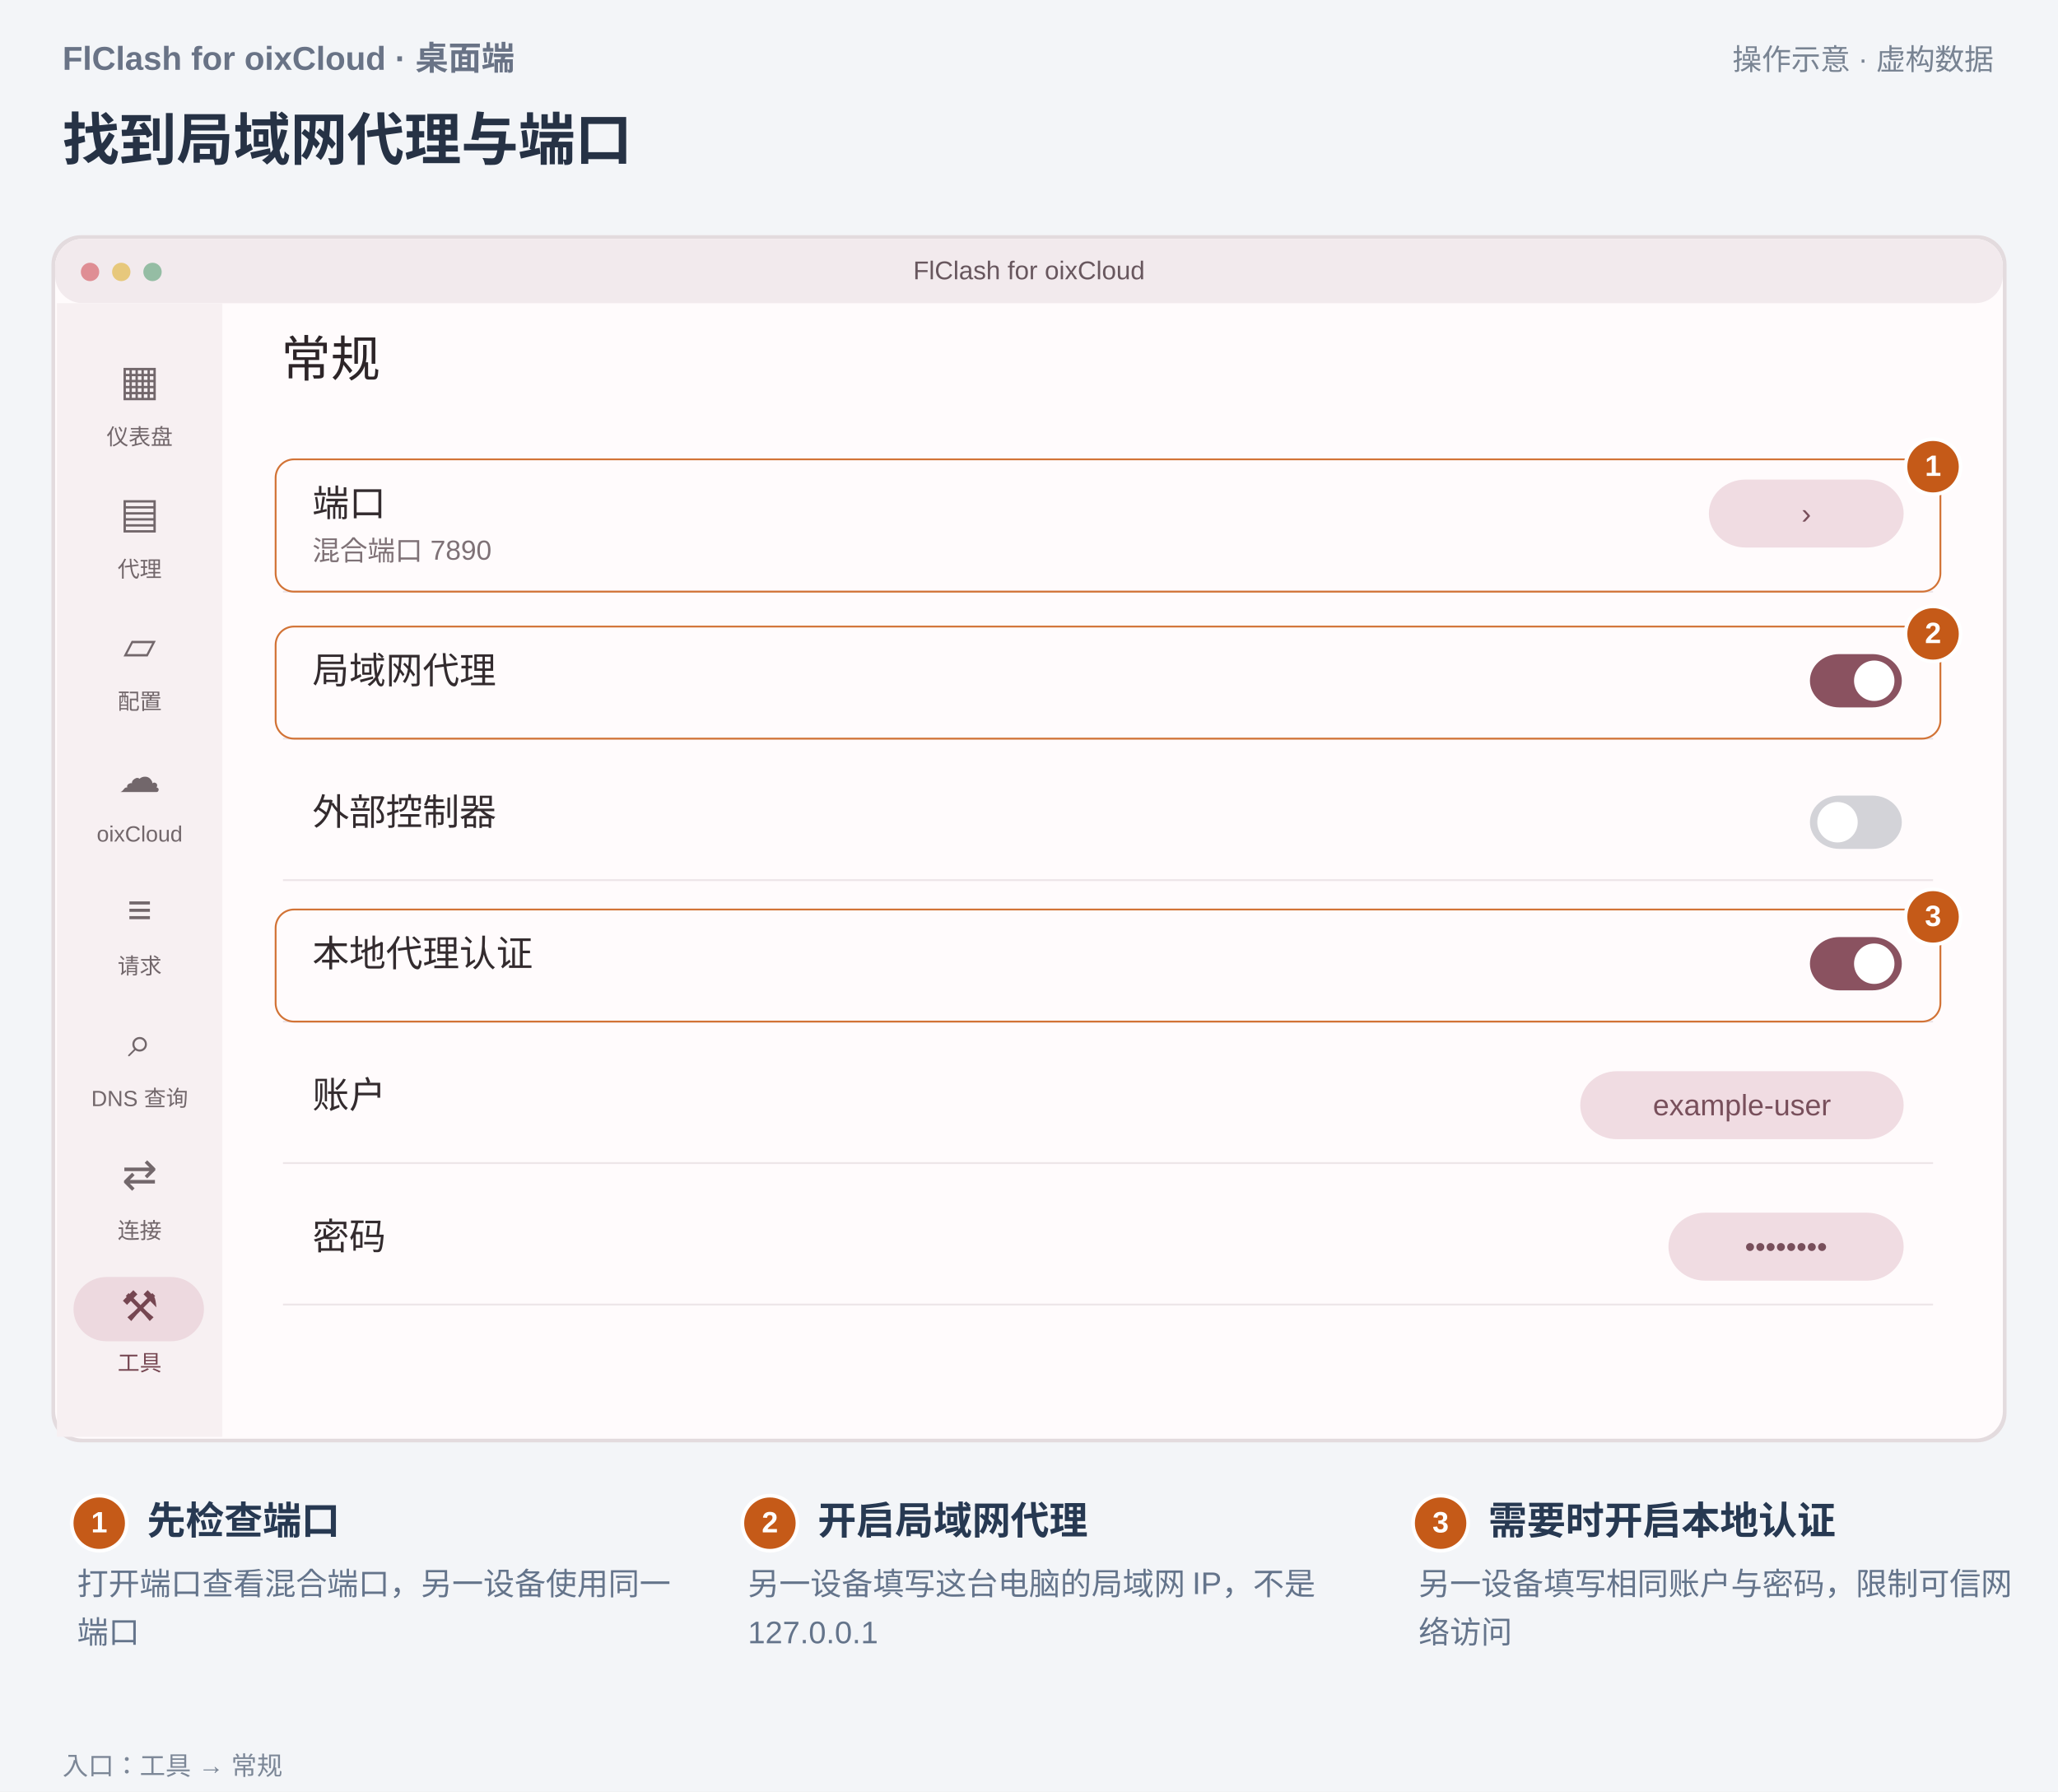
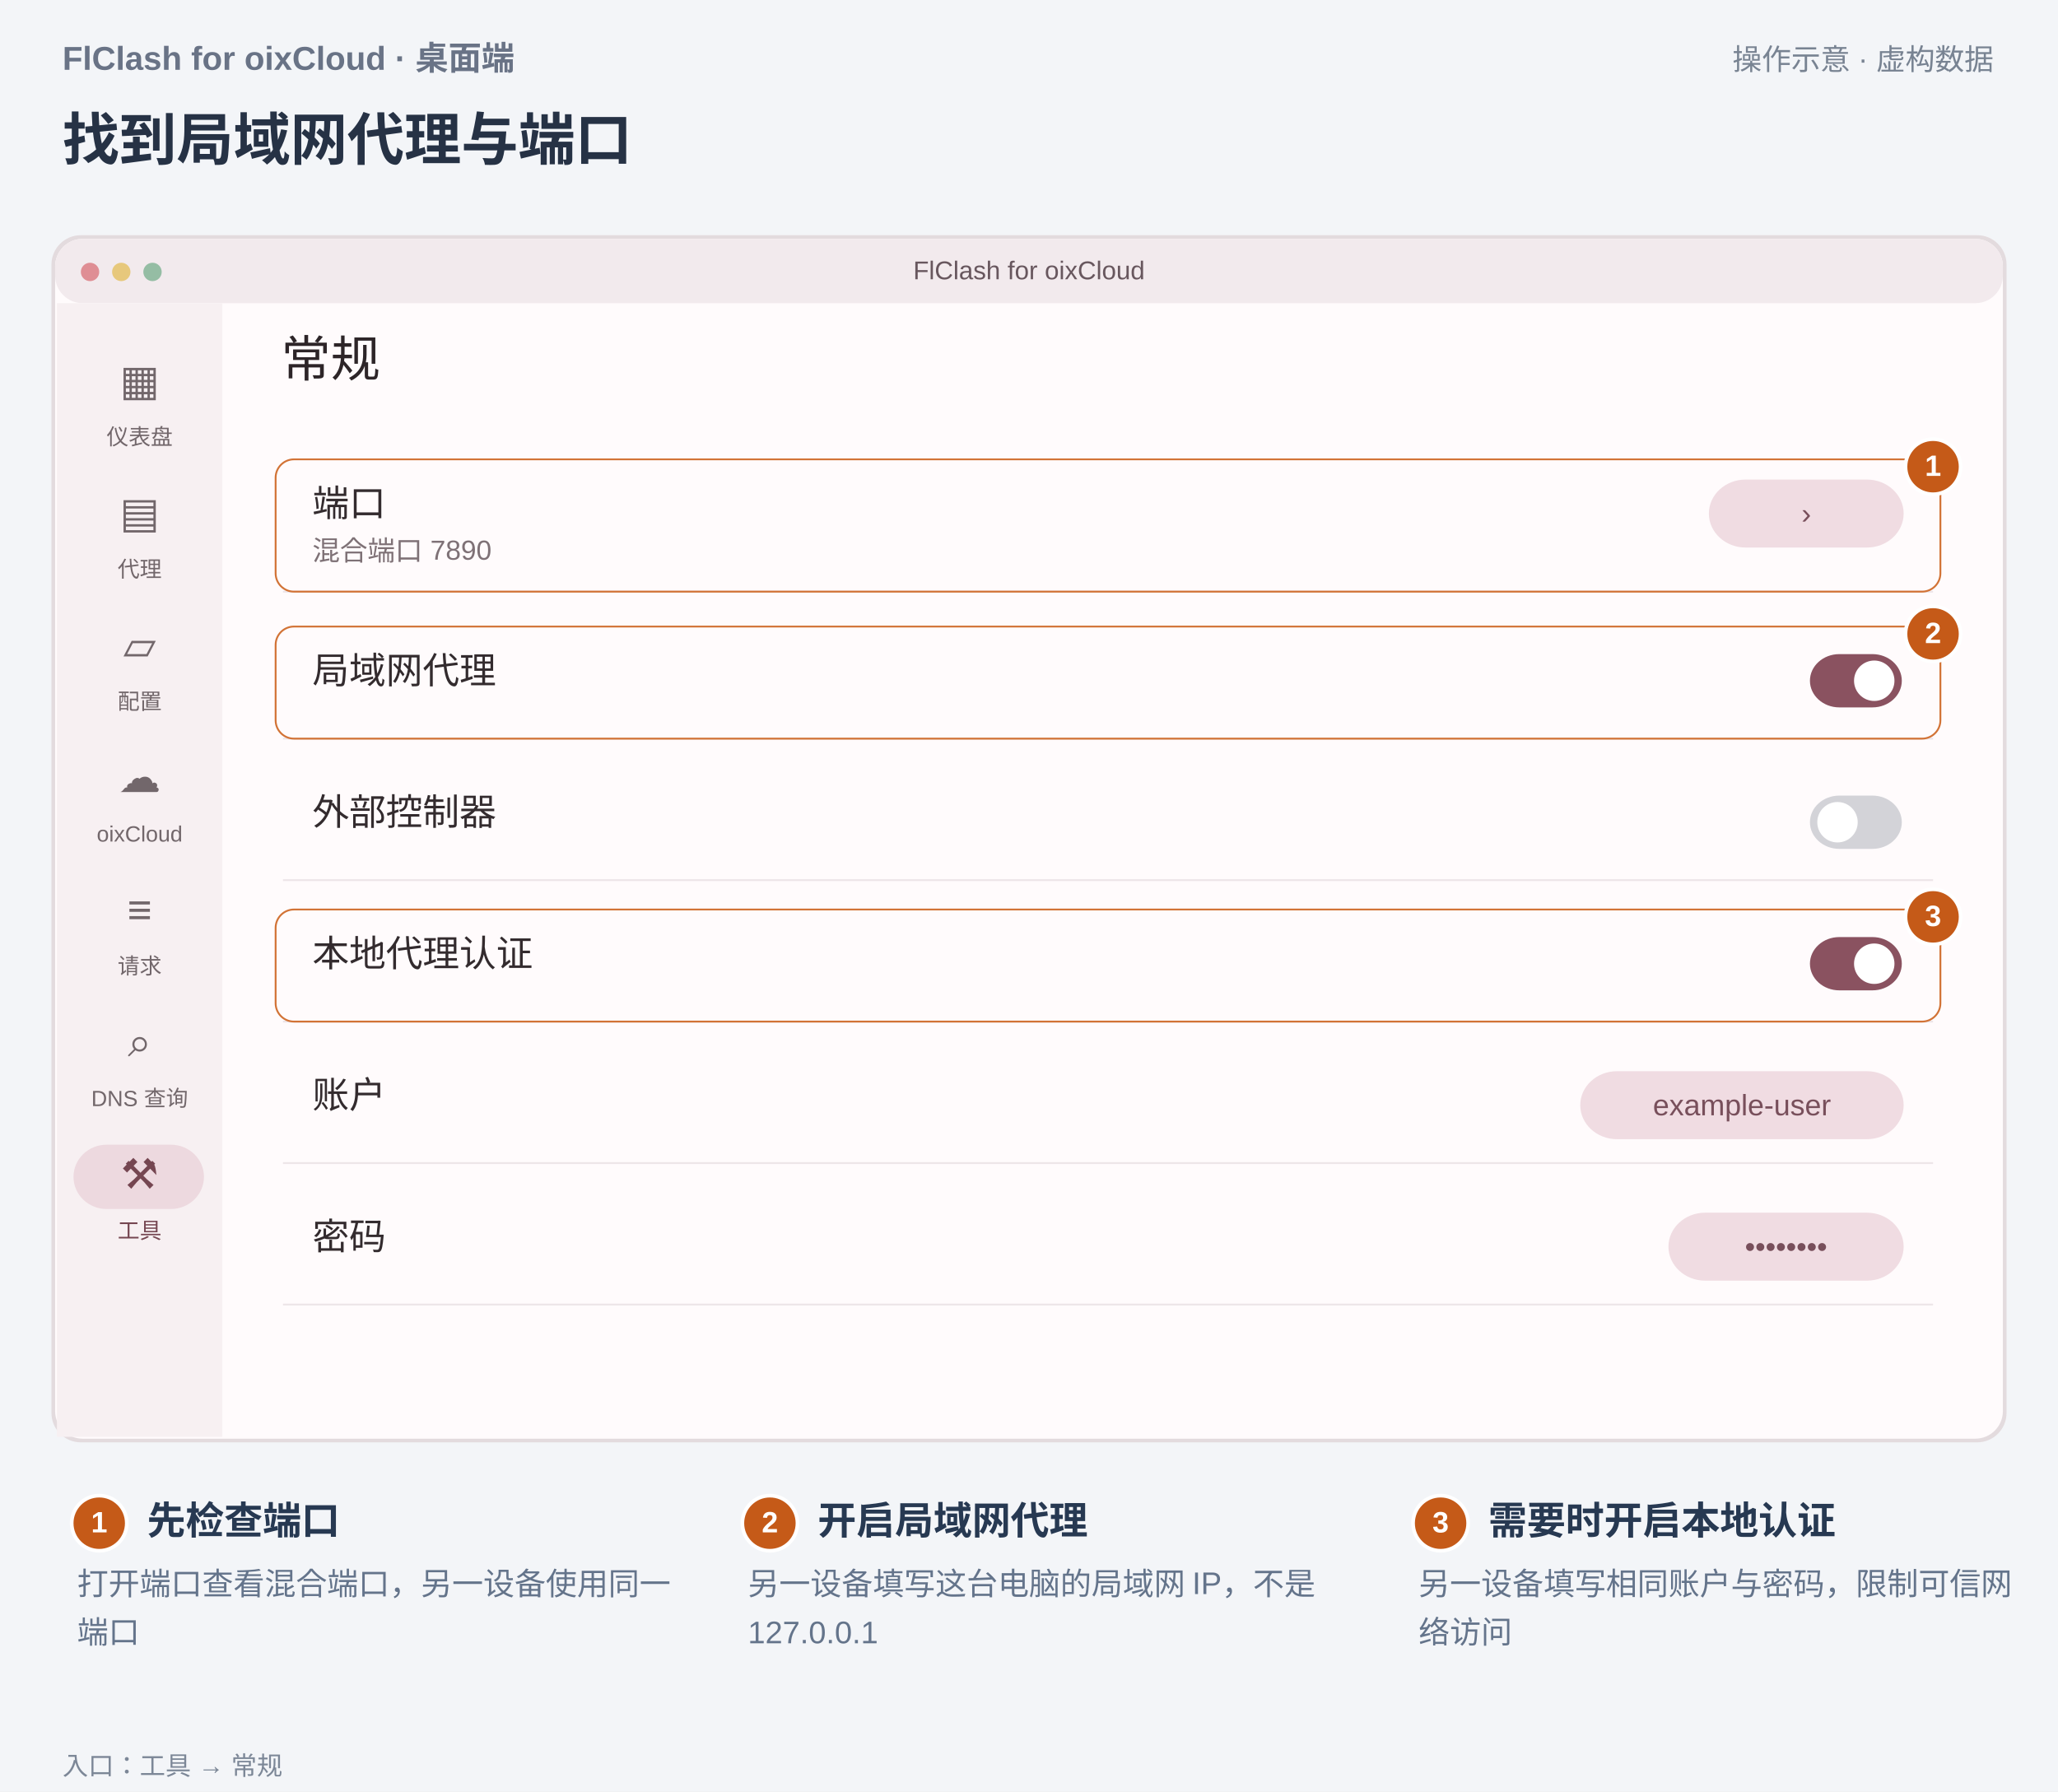
<svg xmlns="http://www.w3.org/2000/svg" width="1120" height="975" viewBox="0 0 1120 975" role="img" aria-labelledby="title desc">
  <g font-family="-apple-system,BlinkMacSystemFont,'PingFang SC','Segoe UI',Arial,sans-serif">
    <rect x="0" y="0" width="1120" height="975" rx="0" fill="#f3f5f8" stroke="none" />
    <text x="34" y="38" font-size="18" fill="#697386" font-weight="600" text-anchor="start">FlClash for oixCloud · 桌面端</text>
    <text x="1085" y="38" font-size="16" fill="#788392" font-weight="500" text-anchor="end">操作示意 · 虚构数据</text>
    <text x="34" y="87" font-size="31" fill="#263245" font-weight="700" text-anchor="start">找到局域网代理与端口</text>
    <rect x="28" y="128" width="1064" height="657" rx="16" fill="#e3dbde" stroke="none" />
    <rect x="30" y="130" width="1060" height="653" rx="15" fill="#fffbfc" stroke="none" />
    <rect x="30" y="130" width="1060" height="35" rx="15" fill="#f2eaed" stroke="none" />
    <circle cx="49" cy="148" r="5" fill="#df8e94" stroke="none" stroke-width="1" />
    <circle cx="66" cy="148" r="5" fill="#e7c87c" stroke="none" stroke-width="1" />
    <circle cx="83" cy="148" r="5" fill="#95bda4" stroke="none" stroke-width="1" />
    <text x="560" y="152" font-size="14" fill="#68575e" font-weight="500" text-anchor="middle">FlClash for oixCloud</text>
    <rect x="31" y="165" width="90" height="617" rx="0" fill="#f7f0f2" stroke="none" />
    <text x="76" y="215" font-size="23" fill="#72676b" font-weight="500" text-anchor="middle">▦</text>
    <text x="76" y="242" font-size="12" fill="#72676b" font-weight="500" text-anchor="middle">仪表盘</text>
    <text x="76" y="287" font-size="23" fill="#72676b" font-weight="500" text-anchor="middle">▤</text>
    <text x="76" y="314" font-size="12" fill="#72676b" font-weight="500" text-anchor="middle">代理</text>
    <text x="76" y="359" font-size="23" fill="#72676b" font-weight="500" text-anchor="middle">▱</text>
    <text x="76" y="386" font-size="12" fill="#72676b" font-weight="500" text-anchor="middle">配置</text>
    <text x="76" y="431" font-size="23" fill="#72676b" font-weight="500" text-anchor="middle">☁</text>
    <text x="76" y="458" font-size="12" fill="#72676b" font-weight="500" text-anchor="middle">oixCloud</text>
    <text x="76" y="503" font-size="23" fill="#72676b" font-weight="500" text-anchor="middle">≡</text>
    <text x="76" y="530" font-size="12" fill="#72676b" font-weight="500" text-anchor="middle">请求</text>
    <text x="76" y="575" font-size="23" fill="#72676b" font-weight="500" text-anchor="middle">⌕</text>
    <text x="76" y="602" font-size="12" fill="#72676b" font-weight="500" text-anchor="middle">DNS 查询</text>
-     <text x="76" y="647" font-size="23" fill="#72676b" font-weight="500" text-anchor="middle">⇄</text>
-     <text x="76" y="674" font-size="12" fill="#72676b" font-weight="500" text-anchor="middle">连接</text>
-     <rect x="40" y="695" width="71" height="35" rx="18" fill="#edd9df" stroke="none" />
-     <text x="76" y="719" font-size="23" fill="#754651" font-weight="500" text-anchor="middle">⚒</text>
-     <text x="76" y="746" font-size="12" fill="#754651" font-weight="500" text-anchor="middle">工具</text>
+     <rect x="40" y="623" width="71" height="35" rx="18" fill="#edd9df" stroke="none" />
+     <text x="76" y="647" font-size="23" fill="#754651" font-weight="500" text-anchor="middle">⚒</text>
+     <text x="76" y="674" font-size="12" fill="#754651" font-weight="500" text-anchor="middle">工具</text>
    <text x="153" y="205" font-size="27" fill="#2d2528" font-weight="500" text-anchor="start">常规</text>
    <text x="170" y="281" font-size="20" fill="#332b2e" font-weight="400" text-anchor="start">端口</text>
    <text x="170" y="305" font-size="15" fill="#7e7176" font-weight="400" text-anchor="start">混合端口  7890</text>
    <rect x="930" y="261" width="106" height="37" rx="20" fill="#f0dce2" stroke="none" />
    <text x="983" y="285" font-size="16" fill="#784f5b" font-weight="500" text-anchor="middle">›</text>
    <path d="M154 322H1052" stroke="#ede5e8" stroke-width="1" />
    <rect x="150" y="250" width="906" height="72" rx="10" fill="none" stroke="#d27336" />
    <circle cx="1052" cy="254" r="15" fill="#c55a18" stroke="#fff" stroke-width="2" />
    <text x="1052" y="259" font-size="16" fill="#fff" font-weight="700" text-anchor="middle">1</text>
    <text x="170" y="372" font-size="20" fill="#332b2e" font-weight="400" text-anchor="start">局域网代理</text>
    <rect x="985" y="356" width="50" height="29" rx="16" fill="#8a5260" stroke="none" />
    <circle cx="1020" cy="370.5" r="11" fill="#fff" stroke="none" stroke-width="1" />
    <path d="M154 402H1052" stroke="#ede5e8" stroke-width="1" />
    <rect x="150" y="341" width="906" height="61" rx="10" fill="none" stroke="#d27336" />
    <circle cx="1052" cy="345" r="15" fill="#c55a18" stroke="#fff" stroke-width="2" />
    <text x="1052" y="350" font-size="16" fill="#fff" font-weight="700" text-anchor="middle">2</text>
    <text x="170" y="449" font-size="20" fill="#332b2e" font-weight="400" text-anchor="start">外部控制器</text>
    <rect x="985" y="433" width="50" height="29" rx="16" fill="#d3d3d8" stroke="none" />
    <circle cx="1000" cy="447.5" r="11" fill="#fff" stroke="none" stroke-width="1" />
    <path d="M154 479H1052" stroke="#ede5e8" stroke-width="1" />
    <text x="170" y="526" font-size="20" fill="#332b2e" font-weight="400" text-anchor="start">本地代理认证</text>
    <rect x="985" y="510" width="50" height="29" rx="16" fill="#8a5260" stroke="none" />
    <circle cx="1020" cy="524.5" r="11" fill="#fff" stroke="none" stroke-width="1" />
    <path d="M154 556H1052" stroke="#ede5e8" stroke-width="1" />
    <rect x="150" y="495" width="906" height="61" rx="10" fill="none" stroke="#d27336" />
    <circle cx="1052" cy="499" r="15" fill="#c55a18" stroke="#fff" stroke-width="2" />
    <text x="1052" y="504" font-size="16" fill="#fff" font-weight="700" text-anchor="middle">3</text>
    <text x="170" y="603" font-size="20" fill="#332b2e" font-weight="400" text-anchor="start">账户</text>
    <rect x="860" y="583" width="176" height="37" rx="20" fill="#f0dce2" stroke="none" />
    <text x="948" y="607" font-size="16" fill="#784f5b" font-weight="500" text-anchor="middle">example-user</text>
    <path d="M154 633H1052" stroke="#ede5e8" stroke-width="1" />
    <text x="170" y="680" font-size="20" fill="#332b2e" font-weight="400" text-anchor="start">密码</text>
    <rect x="908" y="660" width="128" height="37" rx="20" fill="#f0dce2" stroke="none" />
    <text x="972" y="684" font-size="16" fill="#784f5b" font-weight="500" text-anchor="middle">••••••••</text>
    <path d="M154 710H1052" stroke="#ede5e8" stroke-width="1" />
    <circle cx="54" cy="829" r="15" fill="#c55a18" stroke="#fff" stroke-width="2" />
    <text x="54" y="834" font-size="16" fill="#fff" font-weight="700" text-anchor="middle">1</text>
    <text x="80" y="835" font-size="21" fill="#273952" font-weight="600" text-anchor="start">先检查端口</text>
    <text x="42" y="868" font-size="17" fill="#64748b" font-weight="400" text-anchor="start">打开端口查看混合端口，另一设备使用同一</text>
    <text x="42" y="894.35" font-size="17" fill="#64748b" font-weight="400" text-anchor="start">端口</text>
    <circle cx="419" cy="829" r="15" fill="#c55a18" stroke="#fff" stroke-width="2" />
    <text x="419" y="834" font-size="16" fill="#fff" font-weight="700" text-anchor="middle">2</text>
    <text x="445" y="835" font-size="21" fill="#273952" font-weight="600" text-anchor="start">开启局域网代理</text>
    <text x="407" y="868" font-size="17" fill="#64748b" font-weight="400" text-anchor="start">另一设备填写这台电脑的局域网 IP，不是</text>
    <text x="407" y="894.35" font-size="17" fill="#64748b" font-weight="400" text-anchor="start"> 127.0.0.1</text>
    <circle cx="784" cy="829" r="15" fill="#c55a18" stroke="#fff" stroke-width="2" />
    <text x="784" y="834" font-size="16" fill="#fff" font-weight="700" text-anchor="middle">3</text>
    <text x="810" y="835" font-size="21" fill="#273952" font-weight="600" text-anchor="start">需要时开启本地认证</text>
    <text x="772" y="868" font-size="17" fill="#64748b" font-weight="400" text-anchor="start">另一设备填写相同账户与密码，限制可信网</text>
    <text x="772" y="894.35" font-size="17" fill="#64748b" font-weight="400" text-anchor="start">络访问</text>
    <text x="34" y="966" font-size="14" fill="#7c8797" font-weight="400" text-anchor="start">入口：工具 → 常规</text>
  </g>
</svg>
